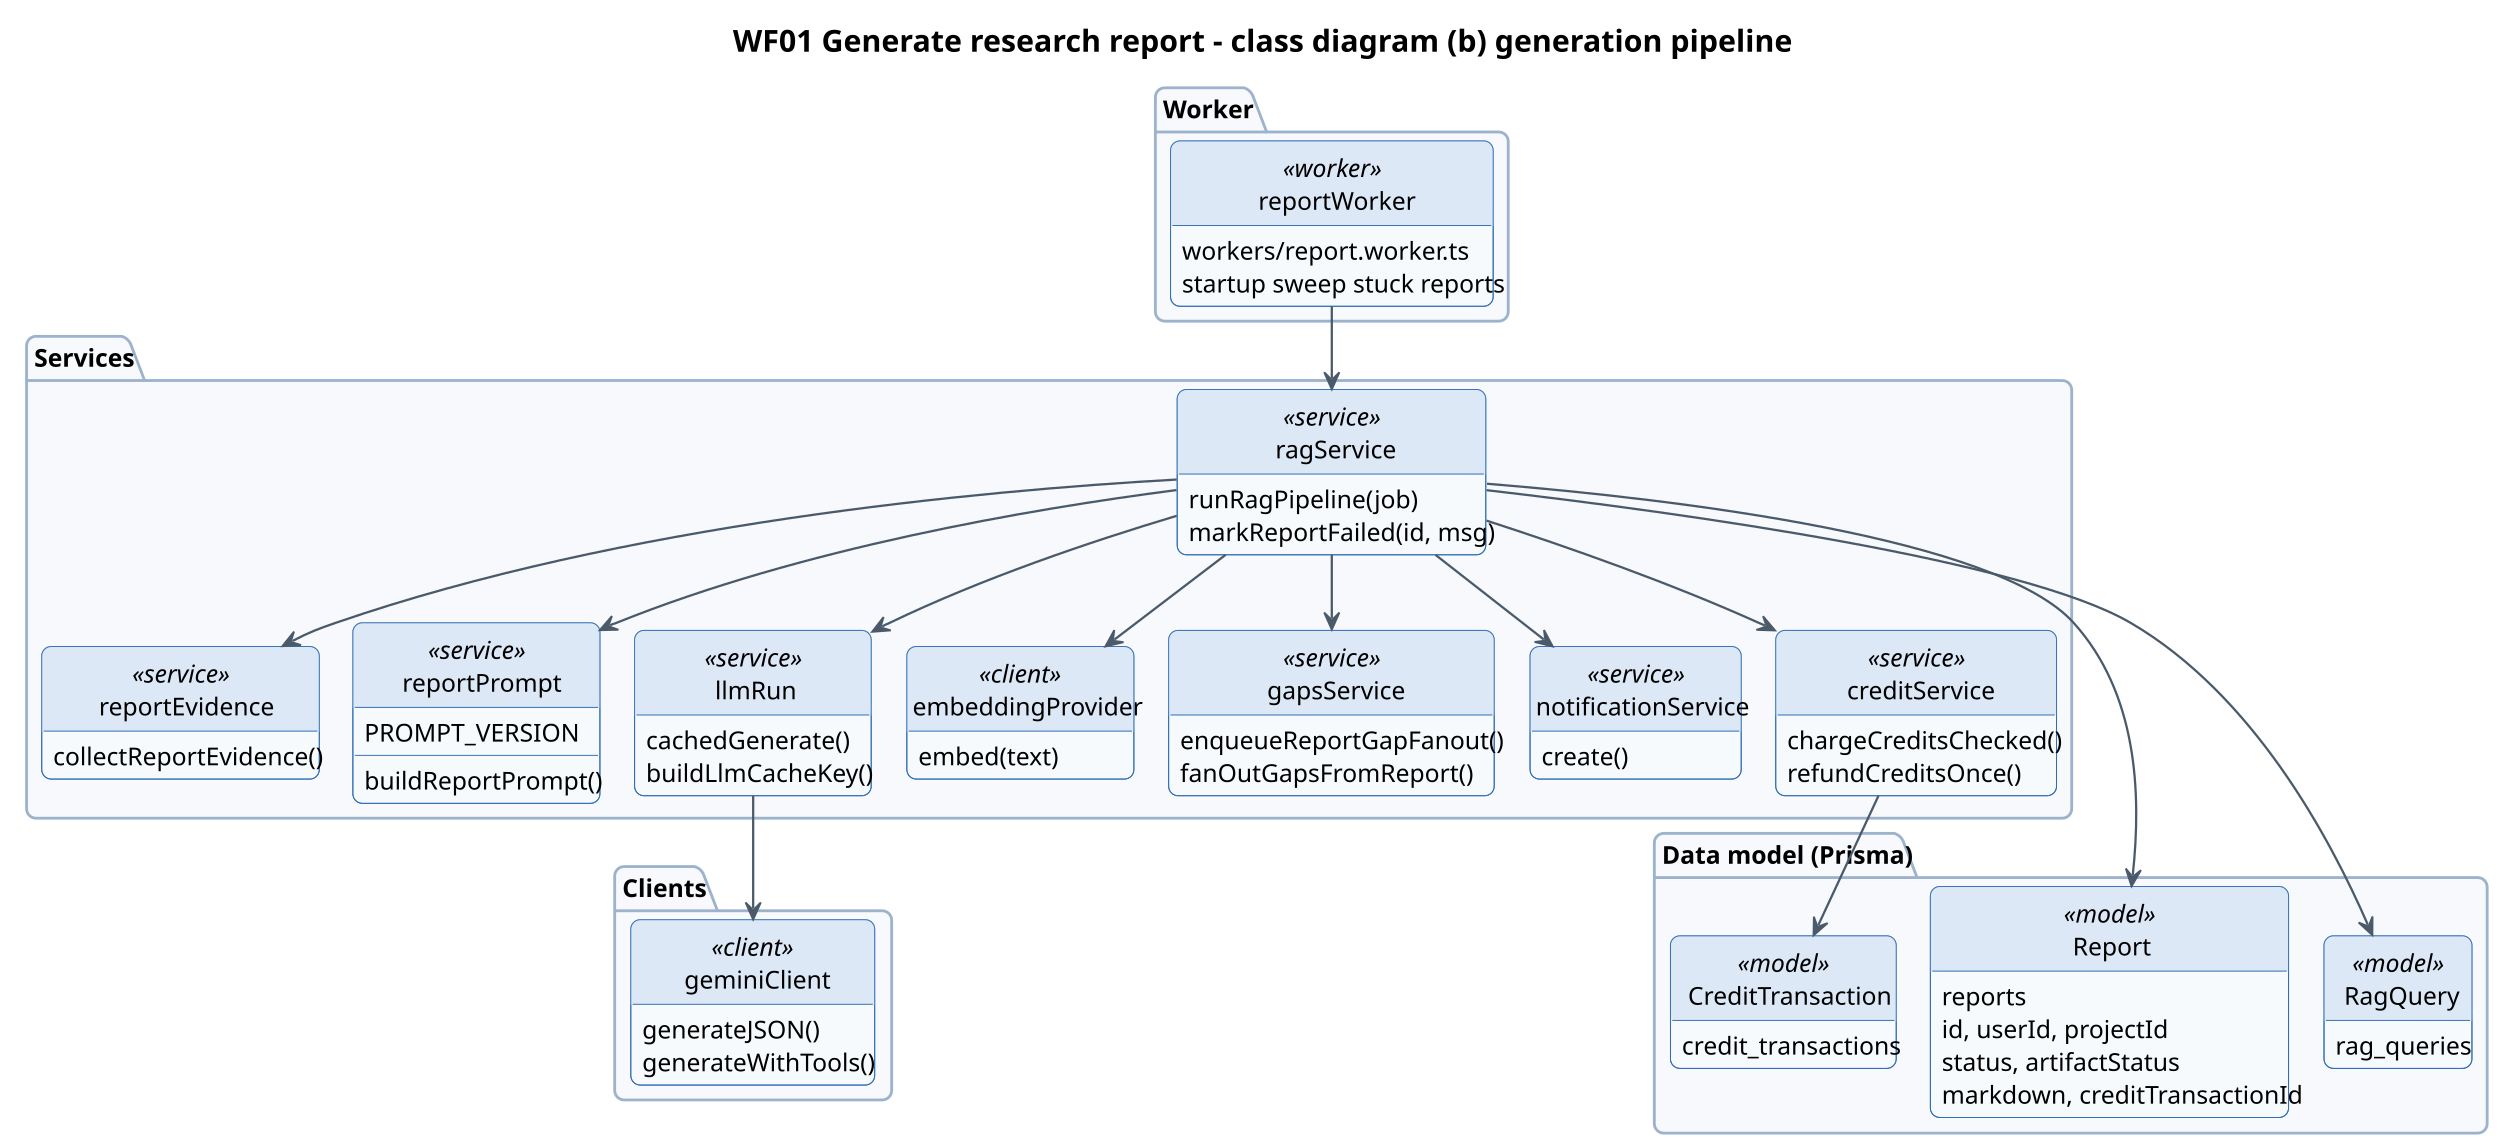
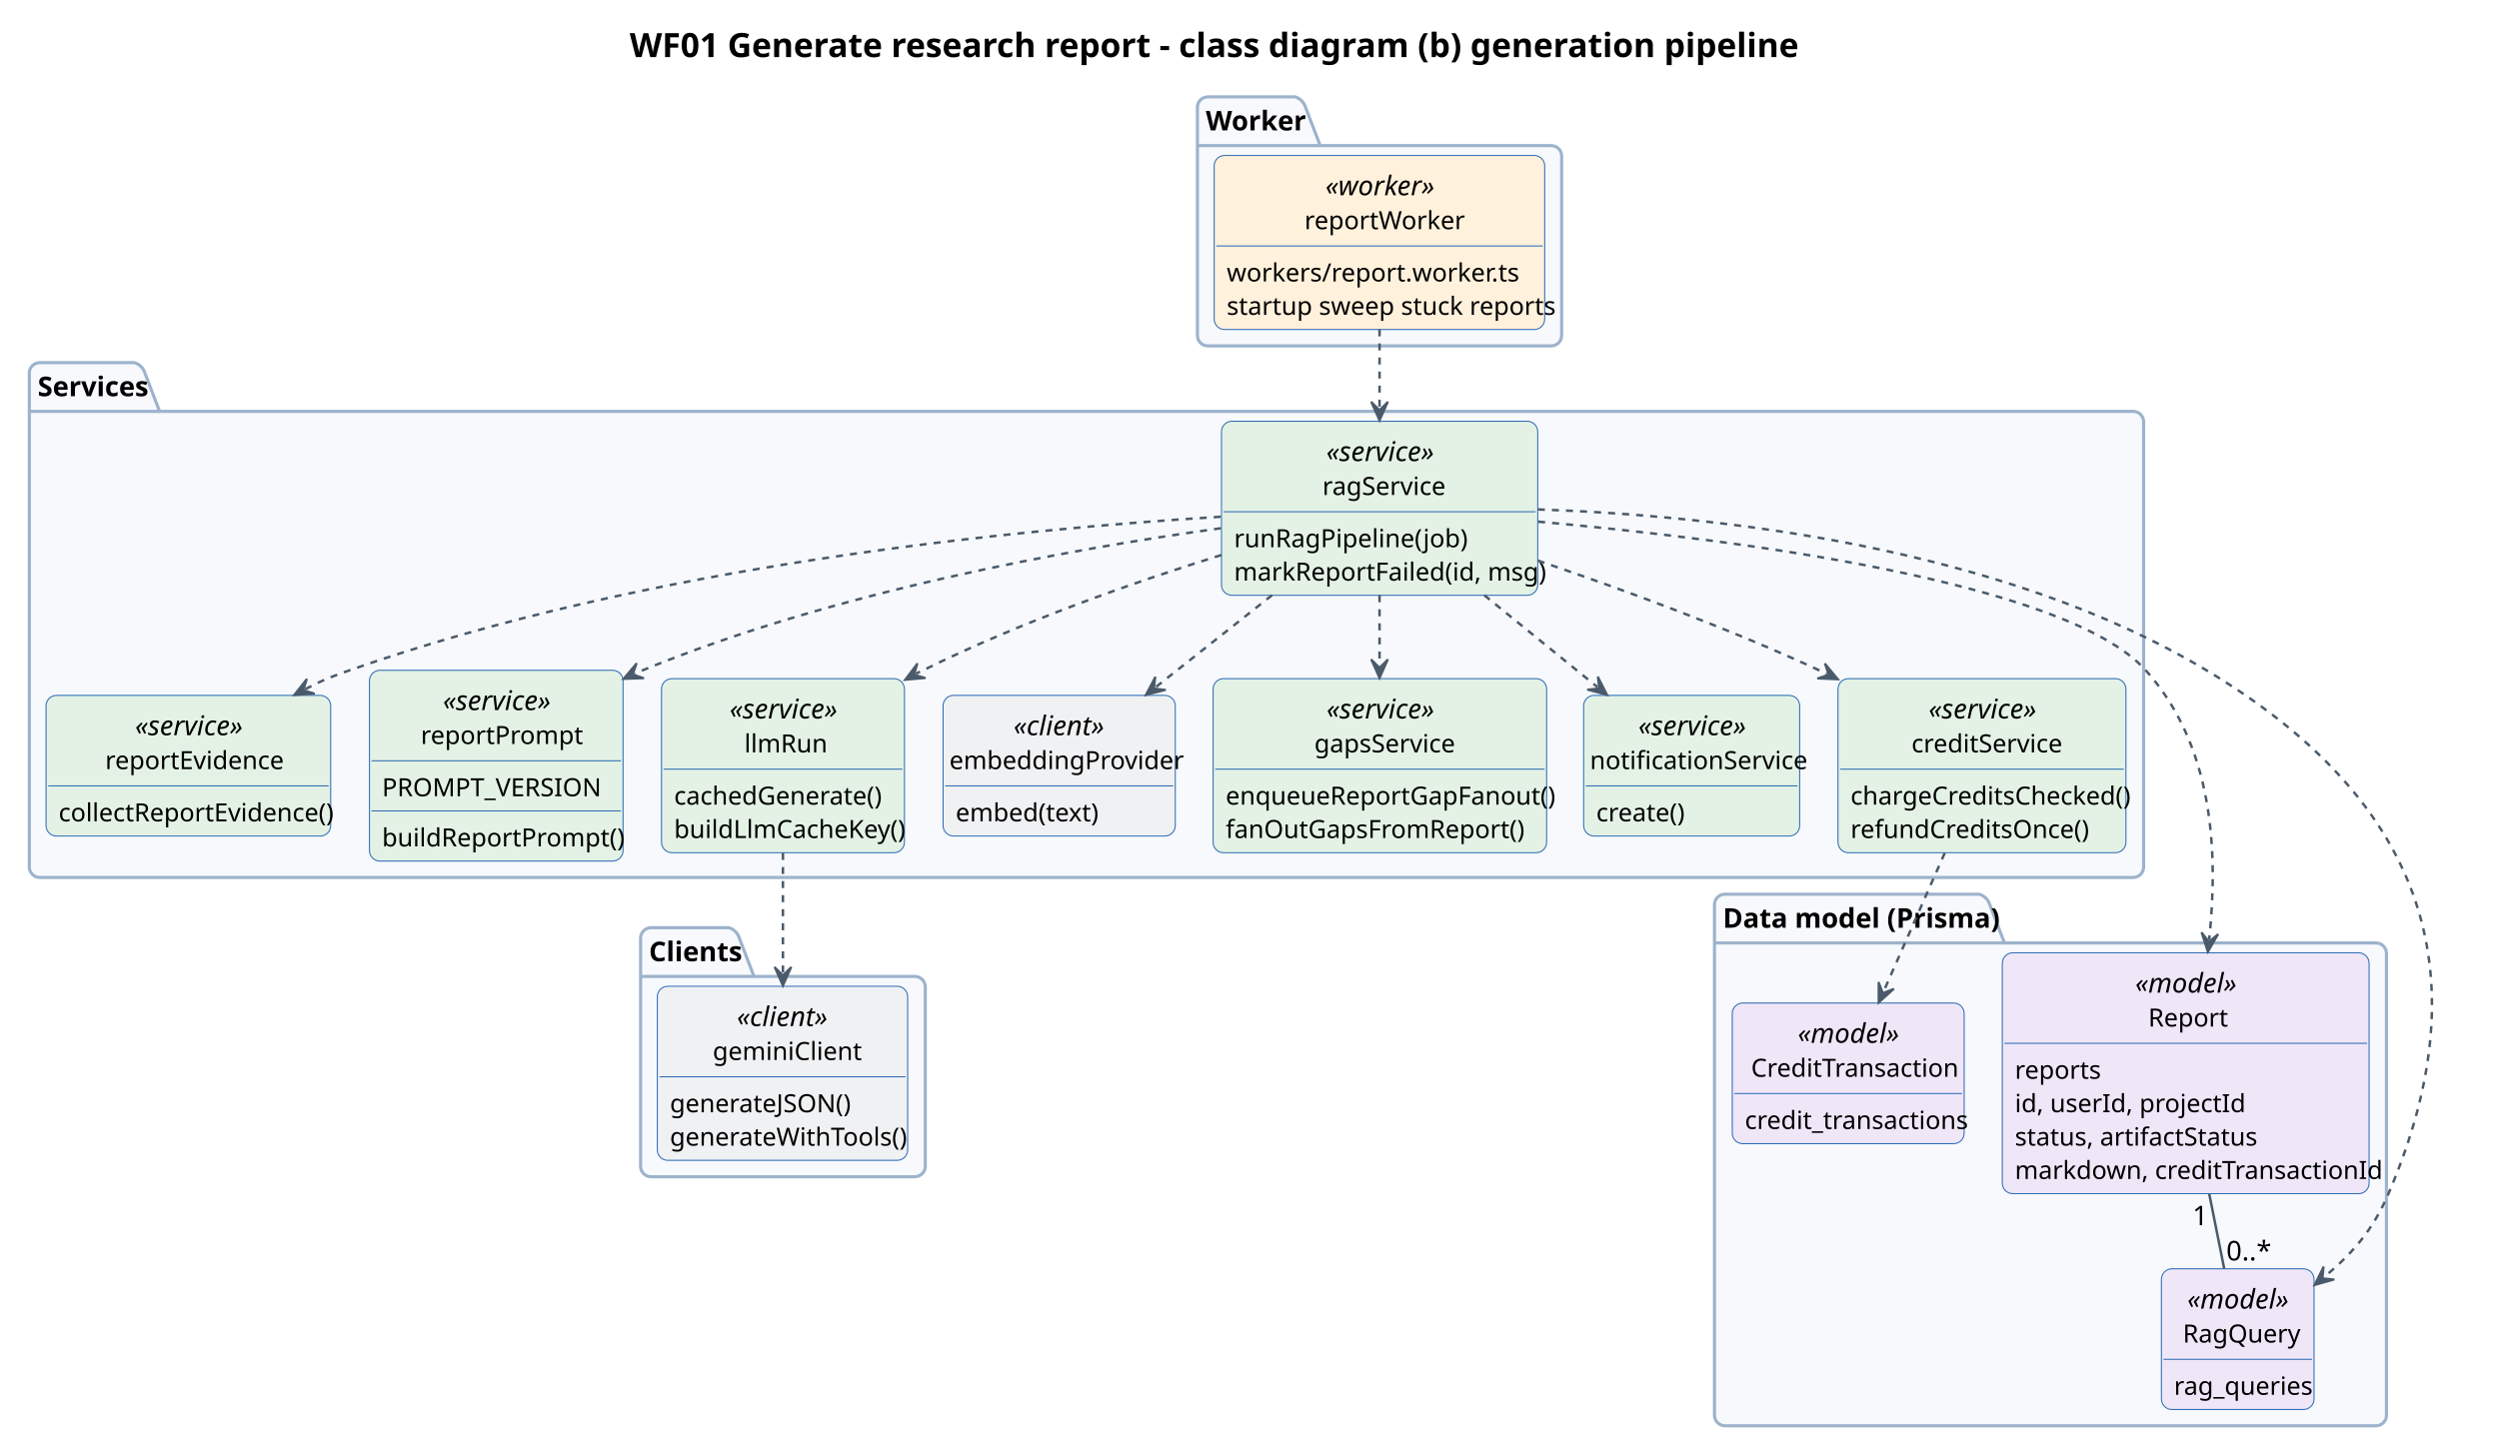
- <svg xmlns="http://www.w3.org/2000/svg" contentStyleType="text/css" height="943.75px" preserveAspectRatio="none" style="width:2059px;height:943px;background:#FFFFFF;" version="1.1" viewBox="0 0 2059 943" width="2059.375px" zoomAndPan="magnify">
+ <svg xmlns="http://www.w3.org/2000/svg" contentStyleType="text/css" height="1433.333px" preserveAspectRatio="none" style="width:2487px;height:1433px;background:#FFFFFF;" version="1.1" viewBox="0 0 2487 1433" width="2487.5px" zoomAndPan="magnify">
  <defs />
  <g>
-     <text fill="#000000" font-family="Segoe UI" font-size="25" font-weight="bold" lengthAdjust="spacing" textLength="827.173" x="603.601" y="42.602">WF01 Generate research report - class diagram (b) generation pipeline</text>
+     <text fill="#000000" font-family="Segoe UI" font-size="33.333" font-weight="bold" lengthAdjust="spacing" textLength="1102.897" x="626.676" y="56.803">WF01 Generate research report - class diagram (b) generation pipeline</text>
    <g id="cluster_Worker">
-       <path d="M959.375,72.314 L1024.467,72.314 A11.719,11.719 0 0 1 1032.279,80.127 L1043.217,108.707 L1234.375,108.707 A7.812,7.812 0 0 1 1242.188,116.519 L1242.188,256.69 A7.812,7.812 0 0 1 1234.375,264.502 L959.375,264.502 A7.812,7.812 0 0 1 951.562,256.69 L951.562,80.127 A7.812,7.812 0 0 1 959.375,72.314 " fill="#F7F9FC" style="stroke:#9DB3CC;stroke-width:2.344;" />
-       <line style="stroke:#9DB3CC;stroke-width:2.344;" x1="951.562" x2="1043.217" y1="108.707" y2="108.707" />
-       <text fill="#000000" font-family="Segoe UI" font-size="20.312" font-weight="bold" lengthAdjust="spacing" textLength="71.342" x="957.812" y="97.359">Worker</text>
+       <path d="M1202.083,96.419 L1288.872,96.419 A15.625,15.625 0 0 1 1299.289,106.836 L1313.872,144.942 L1543.75,144.942 A10.417,10.417 0 0 1 1554.167,155.359 L1554.167,333.919 A10.417,10.417 0 0 1 1543.75,344.336 L1202.083,344.336 A10.417,10.417 0 0 1 1191.667,333.919 L1191.667,106.836 A10.417,10.417 0 0 1 1202.083,96.419 " fill="#F7F9FC" style="stroke:#9DB3CC;stroke-width:3.125;" />
+       <line style="stroke:#9DB3CC;stroke-width:3.125;" x1="1191.667" x2="1313.872" y1="144.942" y2="144.942" />
+       <text fill="#000000" font-family="Segoe UI" font-size="27.083" font-weight="bold" lengthAdjust="spacing" textLength="95.122" x="1200" y="129.812">Worker</text>
    </g>
    <g id="cluster_Services">
-       <path d="M29.688,277.002 L100.353,277.002 A11.719,11.719 0 0 1 108.166,284.815 L119.103,313.394 L1698.438,313.394 A7.812,7.812 0 0 1 1706.25,321.207 L1706.25,666.064 A7.812,7.812 0 0 1 1698.438,673.877 L29.688,673.877 A7.812,7.812 0 0 1 21.875,666.064 L21.875,284.815 A7.812,7.812 0 0 1 29.688,277.002 " fill="#F7F9FC" style="stroke:#9DB3CC;stroke-width:2.344;" />
-       <line style="stroke:#9DB3CC;stroke-width:2.344;" x1="21.875" x2="119.103" y1="313.394" y2="313.394" />
-       <text fill="#000000" font-family="Segoe UI" font-size="20.312" font-weight="bold" lengthAdjust="spacing" textLength="76.916" x="28.125" y="302.046">Services</text>
+       <path d="M39.583,361.003 L133.804,361.003 A15.625,15.625 0 0 1 144.221,371.419 L158.804,409.526 L2122.917,409.526 A10.417,10.417 0 0 1 2133.333,419.942 L2133.333,863.086 A10.417,10.417 0 0 1 2122.917,873.503 L39.583,873.503 A10.417,10.417 0 0 1 29.167,863.086 L29.167,371.419 A10.417,10.417 0 0 1 39.583,361.003 " fill="#F7F9FC" style="stroke:#9DB3CC;stroke-width:3.125;" />
+       <line style="stroke:#9DB3CC;stroke-width:3.125;" x1="29.167" x2="158.804" y1="409.526" y2="409.526" />
+       <text fill="#000000" font-family="Segoe UI" font-size="27.083" font-weight="bold" lengthAdjust="spacing" textLength="102.554" x="37.5" y="394.395">Services</text>
    </g>
    <g id="cluster_Clients">
-       <path d="M514.062,713.721 L572.152,713.721 A11.719,11.719 0 0 1 579.964,721.533 L590.902,750.113 L726.562,750.113 A7.812,7.812 0 0 1 734.375,757.925 L734.375,898.096 A7.812,7.812 0 0 1 726.562,905.908 L514.062,905.908 A7.812,7.812 0 0 1 506.25,898.096 L506.25,721.533 A7.812,7.812 0 0 1 514.062,713.721 " fill="#F7F9FC" style="stroke:#9DB3CC;stroke-width:2.344;" />
-       <line style="stroke:#9DB3CC;stroke-width:2.344;" x1="506.25" x2="590.902" y1="750.113" y2="750.113" />
-       <text fill="#000000" font-family="Segoe UI" font-size="20.312" font-weight="bold" lengthAdjust="spacing" textLength="64.339" x="512.5" y="738.765">Clients</text>
+       <path d="M647.917,923.503 L725.369,923.503 A15.625,15.625 0 0 1 735.786,933.919 L750.369,972.026 L910.417,972.026 A10.417,10.417 0 0 1 920.833,982.442 L920.833,1161.003 A10.417,10.417 0 0 1 910.417,1171.419 L647.917,1171.419 A10.417,10.417 0 0 1 637.5,1161.003 L637.5,933.919 A10.417,10.417 0 0 1 647.917,923.503 " fill="#F7F9FC" style="stroke:#9DB3CC;stroke-width:3.125;" />
+       <line style="stroke:#9DB3CC;stroke-width:3.125;" x1="637.5" x2="750.369" y1="972.026" y2="972.026" />
+       <text fill="#000000" font-family="Segoe UI" font-size="27.083" font-weight="bold" lengthAdjust="spacing" textLength="85.786" x="645.833" y="956.895">Clients</text>
    </g>
    <g id="cluster_Data model (Prisma)">
-       <path d="M1370.312,686.377 L1560.175,686.377 A11.719,11.719 0 0 1 1567.988,694.189 L1578.925,722.769 L2040.625,722.769 A7.812,7.812 0 0 1 2048.438,730.582 L2048.438,925.439 A7.812,7.812 0 0 1 2040.625,933.252 L1370.312,933.252 A7.812,7.812 0 0 1 1362.5,925.439 L1362.5,694.189 A7.812,7.812 0 0 1 1370.312,686.377 " fill="#F7F9FC" style="stroke:#9DB3CC;stroke-width:2.344;" />
-       <line style="stroke:#9DB3CC;stroke-width:2.344;" x1="1362.5" x2="1578.925" y1="722.769" y2="722.769" />
-       <text fill="#000000" font-family="Segoe UI" font-size="20.312" font-weight="bold" lengthAdjust="spacing" textLength="196.113" x="1368.75" y="711.421">Data model (Prisma)</text>
+       <path d="M1716.667,890.169 L1969.817,890.169 A15.625,15.625 0 0 1 1980.234,900.586 L1994.817,938.692 L2364.583,938.692 A10.417,10.417 0 0 1 2375,949.109 L2375,1408.919 A10.417,10.417 0 0 1 2364.583,1419.336 L1716.667,1419.336 A10.417,10.417 0 0 1 1706.25,1408.919 L1706.25,900.586 A10.417,10.417 0 0 1 1716.667,890.169 " fill="#F7F9FC" style="stroke:#9DB3CC;stroke-width:3.125;" />
+       <line style="stroke:#9DB3CC;stroke-width:3.125;" x1="1706.25" x2="1994.817" y1="938.692" y2="938.692" />
+       <text fill="#000000" font-family="Segoe UI" font-size="27.083" font-weight="bold" lengthAdjust="spacing" textLength="261.484" x="1714.583" y="923.562">Data model (Prisma)</text>
    </g>
    <g id="elem_reportWorker">
-       <rect codeLine="65" fill="#F7FAFD" height="136.194" id="reportWorker" rx="7.812" ry="7.812" style="stroke:#2F6DB5;stroke-width:0.781;" width="265.714" x="964.062" y="116.064" />
-       <rect fill="#DCE8F6" height="69.659" rx="7.812" ry="7.812" style="stroke:#DCE8F6;stroke-width:0.781;" width="265.714" x="964.062" y="116.064" />
-       <rect fill="#DCE8F6" height="7.812" style="stroke:#DCE8F6;stroke-width:0.781;" width="265.714" x="964.062" y="177.911" />
-       <rect codeLine="65" fill="none" height="136.194" id="reportWorker" rx="7.812" ry="7.812" style="stroke:#2F6DB5;stroke-width:0.781;" width="265.714" x="964.062" y="116.064" />
-       <text fill="#000000" font-family="Segoe UI" font-size="20.312" font-style="italic" lengthAdjust="spacing" textLength="80.655" x="1056.592" y="145.796">«worker»</text>
-       <text fill="#000000" font-family="Segoe UI" font-size="20.312" lengthAdjust="spacing" textLength="121.191" x="1036.324" y="172.813">reportWorker</text>
-       <line style="stroke:#2F6DB5;stroke-width:0.781;" x1="965.625" x2="1228.214" y1="185.724" y2="185.724" />
-       <text fill="#000000" font-family="Segoe UI" font-size="20.312" lengthAdjust="spacing" textLength="219.163" x="973.438" y="213.893">workers/report.worker.ts</text>
-       <text fill="#000000" font-family="Segoe UI" font-size="20.312" lengthAdjust="spacing" textLength="246.964" x="973.438" y="240.91">startup sweep stuck reports</text>
+       <rect codeLine="106" fill="#FFF1DC" height="173.279" id="reportWorker" rx="10.417" ry="10.417" style="stroke:#2F6DB5;stroke-width:1.042;" width="328.955" x="1208.333" y="154.753" />
+       <text fill="#000000" font-family="Segoe UI" font-size="27.083" font-style="italic" lengthAdjust="spacing" textLength="107.54" x="1319.041" y="194.395">«worker»</text>
+       <text fill="#000000" font-family="Segoe UI" font-size="25" lengthAdjust="spacing" textLength="149.158" x="1298.232" y="228.17">reportWorker</text>
+       <line style="stroke:#2F6DB5;stroke-width:1.042;" x1="1210.417" x2="1535.205" y1="244.861" y2="244.861" />
+       <text fill="#000000" font-family="Segoe UI" font-size="25" lengthAdjust="spacing" textLength="269.739" x="1220.833" y="280.172">workers/report.worker.ts</text>
+       <text fill="#000000" font-family="Segoe UI" font-size="25" lengthAdjust="spacing" textLength="303.955" x="1220.833" y="313.424">startup sweep stuck reports</text>
    </g>
    <g id="elem_ragService">
-       <rect codeLine="71" fill="#F7FAFD" height="136.194" id="ragService" rx="7.812" ry="7.812" style="stroke:#2F6DB5;stroke-width:0.781;" width="254.159" x="969.531" y="320.752" />
-       <rect fill="#DCE8F6" height="69.659" rx="7.812" ry="7.812" style="stroke:#DCE8F6;stroke-width:0.781;" width="254.159" x="969.531" y="320.752" />
-       <rect fill="#DCE8F6" height="7.812" style="stroke:#DCE8F6;stroke-width:0.781;" width="254.159" x="969.531" y="382.599" />
-       <rect codeLine="71" fill="none" height="136.194" id="ragService" rx="7.812" ry="7.812" style="stroke:#2F6DB5;stroke-width:0.781;" width="254.159" x="969.531" y="320.752" />
-       <text fill="#000000" font-family="Segoe UI" font-size="20.312" font-style="italic" lengthAdjust="spacing" textLength="79.623" x="1056.799" y="350.484">«service»</text>
-       <text fill="#000000" font-family="Segoe UI" font-size="20.312" lengthAdjust="spacing" textLength="92.487" x="1050.367" y="377.501">ragService</text>
-       <line style="stroke:#2F6DB5;stroke-width:0.781;" x1="971.094" x2="1222.128" y1="390.411" y2="390.411" />
-       <text fill="#000000" font-family="Segoe UI" font-size="20.312" lengthAdjust="spacing" textLength="176.336" x="978.906" y="418.581">runRagPipeline(job)</text>
-       <text fill="#000000" font-family="Segoe UI" font-size="20.312" lengthAdjust="spacing" textLength="235.409" x="978.906" y="445.598">markReportFailed(id, msg)</text>
+       <rect codeLine="112" fill="#E3F2E5" height="173.279" id="ragService" rx="10.417" ry="10.417" style="stroke:#2F6DB5;stroke-width:1.042;" width="314.734" x="1215.625" y="419.336" />
+       <text fill="#000000" font-family="Segoe UI" font-size="27.083" font-style="italic" lengthAdjust="spacing" textLength="106.165" x="1319.91" y="458.978">«service»</text>
+       <text fill="#000000" font-family="Segoe UI" font-size="25" lengthAdjust="spacing" textLength="113.831" x="1316.077" y="492.753">ragService</text>
+       <line style="stroke:#2F6DB5;stroke-width:1.042;" x1="1217.708" x2="1528.276" y1="509.444" y2="509.444" />
+       <text fill="#000000" font-family="Segoe UI" font-size="25" lengthAdjust="spacing" textLength="217.029" x="1228.125" y="544.755">runRagPipeline(job)</text>
+       <text fill="#000000" font-family="Segoe UI" font-size="25" lengthAdjust="spacing" textLength="289.734" x="1228.125" y="578.007">markReportFailed(id, msg)</text>
    </g>
    <g id="elem_reportEvidence">
-       <rect codeLine="75" fill="#F7FAFD" height="109.177" id="reportEvidence" rx="7.812" ry="7.812" style="stroke:#2F6DB5;stroke-width:0.781;" width="228.59" x="34.375" y="532.471" />
-       <rect fill="#DCE8F6" height="69.659" rx="7.812" ry="7.812" style="stroke:#DCE8F6;stroke-width:0.781;" width="228.59" x="34.375" y="532.471" />
-       <rect fill="#DCE8F6" height="7.812" style="stroke:#DCE8F6;stroke-width:0.781;" width="228.59" x="34.375" y="594.318" />
-       <rect codeLine="75" fill="none" height="109.177" id="reportEvidence" rx="7.812" ry="7.812" style="stroke:#2F6DB5;stroke-width:0.781;" width="228.59" x="34.375" y="532.471" />
-       <text fill="#000000" font-family="Segoe UI" font-size="20.312" font-style="italic" lengthAdjust="spacing" textLength="79.623" x="108.858" y="562.202">«service»</text>
-       <text fill="#000000" font-family="Segoe UI" font-size="20.312" lengthAdjust="spacing" textLength="134.481" x="81.429" y="589.22">reportEvidence</text>
-       <line style="stroke:#2F6DB5;stroke-width:0.781;" x1="35.938" x2="261.402" y1="602.13" y2="602.13" />
-       <text fill="#000000" font-family="Segoe UI" font-size="20.312" lengthAdjust="spacing" textLength="209.84" x="43.75" y="630.299">collectReportEvidence()</text>
+       <rect codeLine="116" fill="#E3F2E5" height="140.027" id="reportEvidence" rx="10.417" ry="10.417" style="stroke:#2F6DB5;stroke-width:1.042;" width="283.264" x="45.833" y="692.253" />
+       <text fill="#000000" font-family="Segoe UI" font-size="27.083" font-style="italic" lengthAdjust="spacing" textLength="106.165" x="134.383" y="731.895">«service»</text>
+       <text fill="#000000" font-family="Segoe UI" font-size="25" lengthAdjust="spacing" textLength="165.515" x="104.708" y="765.67">reportEvidence</text>
+       <line style="stroke:#2F6DB5;stroke-width:1.042;" x1="47.917" x2="327.014" y1="782.361" y2="782.361" />
+       <text fill="#000000" font-family="Segoe UI" font-size="25" lengthAdjust="spacing" textLength="258.264" x="58.333" y="817.672">collectReportEvidence()</text>
    </g>
    <g id="elem_reportPrompt">
-       <rect codeLine="78" fill="#F7FAFD" height="148.694" id="reportPrompt" rx="7.812" ry="7.812" style="stroke:#2F6DB5;stroke-width:0.781;" width="203.467" x="290.625" y="512.939" />
-       <rect fill="#DCE8F6" height="69.659" rx="7.812" ry="7.812" style="stroke:#DCE8F6;stroke-width:0.781;" width="203.467" x="290.625" y="512.939" />
-       <rect fill="#DCE8F6" height="7.812" style="stroke:#DCE8F6;stroke-width:0.781;" width="203.467" x="290.625" y="574.786" />
-       <rect codeLine="78" fill="none" height="148.694" id="reportPrompt" rx="7.812" ry="7.812" style="stroke:#2F6DB5;stroke-width:0.781;" width="203.467" x="290.625" y="512.939" />
-       <text fill="#000000" font-family="Segoe UI" font-size="20.312" font-style="italic" lengthAdjust="spacing" textLength="79.623" x="352.547" y="542.671">«service»</text>
-       <text fill="#000000" font-family="Segoe UI" font-size="20.312" lengthAdjust="spacing" textLength="122.133" x="331.292" y="569.688">reportPrompt</text>
-       <line style="stroke:#2F6DB5;stroke-width:0.781;" x1="292.188" x2="492.529" y1="582.599" y2="582.599" />
-       <text fill="#000000" font-family="Segoe UI" font-size="20.312" lengthAdjust="spacing" textLength="169.274" x="300" y="610.768">PROMPT_VERSION</text>
-       <line style="stroke:#2F6DB5;stroke-width:0.781;" x1="292.188" x2="492.529" y1="622.116" y2="622.116" />
-       <text fill="#000000" font-family="Segoe UI" font-size="20.312" lengthAdjust="spacing" textLength="184.717" x="300" y="650.285">buildReportPrompt()</text>
+       <rect codeLine="119" fill="#E3F2E5" height="189.946" id="reportPrompt" rx="10.417" ry="10.417" style="stroke:#2F6DB5;stroke-width:1.042;" width="252.344" x="367.708" y="667.253" />
+       <text fill="#000000" font-family="Segoe UI" font-size="27.083" font-style="italic" lengthAdjust="spacing" textLength="106.165" x="440.798" y="706.895">«service»</text>
+       <text fill="#000000" font-family="Segoe UI" font-size="25" lengthAdjust="spacing" textLength="150.317" x="418.721" y="740.67">reportPrompt</text>
+       <line style="stroke:#2F6DB5;stroke-width:1.042;" x1="369.792" x2="617.969" y1="757.361" y2="757.361" />
+       <text fill="#000000" font-family="Segoe UI" font-size="25" lengthAdjust="spacing" textLength="208.337" x="380.208" y="792.672">PROMPT_VERSION</text>
+       <line style="stroke:#2F6DB5;stroke-width:1.042;" x1="369.792" x2="617.969" y1="807.279" y2="807.279" />
+       <text fill="#000000" font-family="Segoe UI" font-size="25" lengthAdjust="spacing" textLength="227.344" x="380.208" y="842.59">buildReportPrompt()</text>
    </g>
    <g id="elem_llmRun">
-       <rect codeLine="82" fill="#F7FAFD" height="136.194" id="llmRun" rx="7.812" ry="7.812" style="stroke:#2F6DB5;stroke-width:0.781;" width="194.868" x="522.656" y="519.189" />
-       <rect fill="#DCE8F6" height="69.659" rx="7.812" ry="7.812" style="stroke:#DCE8F6;stroke-width:0.781;" width="194.868" x="522.656" y="519.189" />
-       <rect fill="#DCE8F6" height="7.812" style="stroke:#DCE8F6;stroke-width:0.781;" width="194.868" x="522.656" y="581.036" />
-       <rect codeLine="82" fill="none" height="136.194" id="llmRun" rx="7.812" ry="7.812" style="stroke:#2F6DB5;stroke-width:0.781;" width="194.868" x="522.656" y="519.189" />
-       <text fill="#000000" font-family="Segoe UI" font-size="20.312" font-style="italic" lengthAdjust="spacing" textLength="79.623" x="580.278" y="548.921">«service»</text>
-       <text fill="#000000" font-family="Segoe UI" font-size="20.312" lengthAdjust="spacing" textLength="62.475" x="588.853" y="575.938">llmRun</text>
-       <line style="stroke:#2F6DB5;stroke-width:0.781;" x1="524.219" x2="715.962" y1="588.849" y2="588.849" />
-       <text fill="#000000" font-family="Segoe UI" font-size="20.312" lengthAdjust="spacing" textLength="157.015" x="532.031" y="617.018">cachedGenerate()</text>
-       <text fill="#000000" font-family="Segoe UI" font-size="20.312" lengthAdjust="spacing" textLength="176.118" x="532.031" y="644.035">buildLlmCacheKey()</text>
+       <rect codeLine="123" fill="#E3F2E5" height="173.279" id="llmRun" rx="10.417" ry="10.417" style="stroke:#2F6DB5;stroke-width:1.042;" width="241.76" x="658.333" y="675.586" />
+       <text fill="#000000" font-family="Segoe UI" font-size="27.083" font-style="italic" lengthAdjust="spacing" textLength="106.165" x="726.131" y="715.228">«service»</text>
+       <text fill="#000000" font-family="Segoe UI" font-size="25" lengthAdjust="spacing" textLength="76.892" x="740.767" y="749.003">llmRun</text>
+       <line style="stroke:#2F6DB5;stroke-width:1.042;" x1="660.417" x2="898.01" y1="765.694" y2="765.694" />
+       <text fill="#000000" font-family="Segoe UI" font-size="25" lengthAdjust="spacing" textLength="193.25" x="670.833" y="801.005">cachedGenerate()</text>
+       <text fill="#000000" font-family="Segoe UI" font-size="25" lengthAdjust="spacing" textLength="216.76" x="670.833" y="834.257">buildLlmCacheKey()</text>
    </g>
    <g id="elem_embeddingProvider">
-       <rect codeLine="86" fill="#F7FAFD" height="109.177" id="embeddingProvider" rx="7.812" ry="7.812" style="stroke:#2F6DB5;stroke-width:0.781;" width="186.99" x="746.875" y="532.471" />
-       <rect fill="#DCE8F6" height="69.659" rx="7.812" ry="7.812" style="stroke:#DCE8F6;stroke-width:0.781;" width="186.99" x="746.875" y="532.471" />
-       <rect fill="#DCE8F6" height="7.812" style="stroke:#DCE8F6;stroke-width:0.781;" width="186.99" x="746.875" y="594.318" />
-       <rect codeLine="86" fill="none" height="109.177" id="embeddingProvider" rx="7.812" ry="7.812" style="stroke:#2F6DB5;stroke-width:0.781;" width="186.99" x="746.875" y="532.471" />
-       <text fill="#000000" font-family="Segoe UI" font-size="20.312" font-style="italic" lengthAdjust="spacing" textLength="68.128" x="806.306" y="562.202">«client»</text>
-       <text fill="#000000" font-family="Segoe UI" font-size="20.312" lengthAdjust="spacing" textLength="177.615" x="751.562" y="589.22">embeddingProvider</text>
-       <line style="stroke:#2F6DB5;stroke-width:0.781;" x1="748.438" x2="932.303" y1="602.13" y2="602.13" />
-       <text fill="#000000" font-family="Segoe UI" font-size="20.312" lengthAdjust="spacing" textLength="108.614" x="756.25" y="630.299">embed(text)</text>
+       <rect codeLine="127" fill="#F0F1F3" height="140.027" id="embeddingProvider" rx="10.417" ry="10.417" style="stroke:#2F6DB5;stroke-width:1.042;" width="231.103" x="938.542" y="692.253" />
+       <text fill="#000000" font-family="Segoe UI" font-size="27.083" font-style="italic" lengthAdjust="spacing" textLength="90.838" x="1008.675" y="731.895">«client»</text>
+       <text fill="#000000" font-family="Segoe UI" font-size="25" lengthAdjust="spacing" textLength="218.603" x="944.792" y="765.67">embeddingProvider</text>
+       <line style="stroke:#2F6DB5;stroke-width:1.042;" x1="940.625" x2="1167.562" y1="782.361" y2="782.361" />
+       <text fill="#000000" font-family="Segoe UI" font-size="25" lengthAdjust="spacing" textLength="133.679" x="951.042" y="817.672">embed(text)</text>
    </g>
    <g id="elem_gapsService">
-       <rect codeLine="89" fill="#F7FAFD" height="136.194" id="gapsService" rx="7.812" ry="7.812" style="stroke:#2F6DB5;stroke-width:0.781;" width="268.124" x="962.5" y="519.189" />
-       <rect fill="#DCE8F6" height="69.659" rx="7.812" ry="7.812" style="stroke:#DCE8F6;stroke-width:0.781;" width="268.124" x="962.5" y="519.189" />
-       <rect fill="#DCE8F6" height="7.812" style="stroke:#DCE8F6;stroke-width:0.781;" width="268.124" x="962.5" y="581.036" />
-       <rect codeLine="89" fill="none" height="136.194" id="gapsService" rx="7.812" ry="7.812" style="stroke:#2F6DB5;stroke-width:0.781;" width="268.124" x="962.5" y="519.189" />
-       <text fill="#000000" font-family="Segoe UI" font-size="20.312" font-style="italic" lengthAdjust="spacing" textLength="79.623" x="1056.75" y="548.921">«service»</text>
-       <text fill="#000000" font-family="Segoe UI" font-size="20.312" lengthAdjust="spacing" textLength="105.986" x="1043.569" y="575.938">gapsService</text>
-       <line style="stroke:#2F6DB5;stroke-width:0.781;" x1="964.062" x2="1229.061" y1="588.849" y2="588.849" />
-       <text fill="#000000" font-family="Segoe UI" font-size="20.312" lengthAdjust="spacing" textLength="249.374" x="971.875" y="617.018">enqueueReportGapFanout()</text>
-       <text fill="#000000" font-family="Segoe UI" font-size="20.312" lengthAdjust="spacing" textLength="225.907" x="971.875" y="644.035">fanOutGapsFromReport()</text>
+       <rect codeLine="130" fill="#E3F2E5" height="173.279" id="gapsService" rx="10.417" ry="10.417" style="stroke:#2F6DB5;stroke-width:1.042;" width="331.921" x="1207.292" y="675.586" />
+       <text fill="#000000" font-family="Segoe UI" font-size="27.083" font-style="italic" lengthAdjust="spacing" textLength="106.165" x="1320.17" y="715.228">«service»</text>
+       <text fill="#000000" font-family="Segoe UI" font-size="25" lengthAdjust="spacing" textLength="130.444" x="1308.03" y="749.003">gapsService</text>
+       <line style="stroke:#2F6DB5;stroke-width:1.042;" x1="1209.375" x2="1537.13" y1="765.694" y2="765.694" />
+       <text fill="#000000" font-family="Segoe UI" font-size="25" lengthAdjust="spacing" textLength="306.921" x="1219.792" y="801.005">enqueueReportGapFanout()</text>
+       <text fill="#000000" font-family="Segoe UI" font-size="25" lengthAdjust="spacing" textLength="278.04" x="1219.792" y="834.257">fanOutGapsFromReport()</text>
    </g>
    <g id="elem_notificationService">
-       <rect codeLine="93" fill="#F7FAFD" height="109.177" id="notificationService" rx="7.812" ry="7.812" style="stroke:#2F6DB5;stroke-width:0.781;" width="173.898" x="1260.156" y="532.471" />
-       <rect fill="#DCE8F6" height="69.659" rx="7.812" ry="7.812" style="stroke:#DCE8F6;stroke-width:0.781;" width="173.898" x="1260.156" y="532.471" />
-       <rect fill="#DCE8F6" height="7.812" style="stroke:#DCE8F6;stroke-width:0.781;" width="173.898" x="1260.156" y="594.318" />
-       <rect codeLine="93" fill="none" height="109.177" id="notificationService" rx="7.812" ry="7.812" style="stroke:#2F6DB5;stroke-width:0.781;" width="173.898" x="1260.156" y="532.471" />
-       <text fill="#000000" font-family="Segoe UI" font-size="20.312" font-style="italic" lengthAdjust="spacing" textLength="79.623" x="1307.294" y="562.202">«service»</text>
-       <text fill="#000000" font-family="Segoe UI" font-size="20.312" lengthAdjust="spacing" textLength="164.523" x="1264.844" y="589.22">notificationService</text>
-       <line style="stroke:#2F6DB5;stroke-width:0.781;" x1="1261.719" x2="1432.492" y1="602.13" y2="602.13" />
-       <text fill="#000000" font-family="Segoe UI" font-size="20.312" lengthAdjust="spacing" textLength="67.166" x="1269.531" y="630.299">create()</text>
+       <rect codeLine="134" fill="#E3F2E5" height="140.027" id="notificationService" rx="10.417" ry="10.417" style="stroke:#2F6DB5;stroke-width:1.042;" width="214.99" x="1576.042" y="692.253" />
+       <text fill="#000000" font-family="Segoe UI" font-size="27.083" font-style="italic" lengthAdjust="spacing" textLength="106.165" x="1630.455" y="731.895">«service»</text>
+       <text fill="#000000" font-family="Segoe UI" font-size="25" lengthAdjust="spacing" textLength="202.49" x="1582.292" y="765.67">notificationService</text>
+       <line style="stroke:#2F6DB5;stroke-width:1.042;" x1="1578.125" x2="1788.949" y1="782.361" y2="782.361" />
+       <text fill="#000000" font-family="Segoe UI" font-size="25" lengthAdjust="spacing" textLength="82.666" x="1588.542" y="817.672">create()</text>
    </g>
    <g id="elem_creditService">
-       <rect codeLine="96" fill="#F7FAFD" height="136.194" id="creditService" rx="7.812" ry="7.812" style="stroke:#2F6DB5;stroke-width:0.781;" width="231.268" x="1462.5" y="519.189" />
-       <rect fill="#DCE8F6" height="69.659" rx="7.812" ry="7.812" style="stroke:#DCE8F6;stroke-width:0.781;" width="231.268" x="1462.5" y="519.189" />
-       <rect fill="#DCE8F6" height="7.812" style="stroke:#DCE8F6;stroke-width:0.781;" width="231.268" x="1462.5" y="581.036" />
-       <rect codeLine="96" fill="none" height="136.194" id="creditService" rx="7.812" ry="7.812" style="stroke:#2F6DB5;stroke-width:0.781;" width="231.268" x="1462.5" y="519.189" />
-       <text fill="#000000" font-family="Segoe UI" font-size="20.312" font-style="italic" lengthAdjust="spacing" textLength="79.623" x="1538.322" y="548.921">«service»</text>
-       <text fill="#000000" font-family="Segoe UI" font-size="20.312" lengthAdjust="spacing" textLength="113.96" x="1521.154" y="575.938">creditService</text>
-       <line style="stroke:#2F6DB5;stroke-width:0.781;" x1="1464.062" x2="1692.205" y1="588.849" y2="588.849" />
-       <text fill="#000000" font-family="Segoe UI" font-size="20.312" lengthAdjust="spacing" textLength="212.518" x="1471.875" y="617.018">chargeCreditsChecked()</text>
-       <text fill="#000000" font-family="Segoe UI" font-size="20.312" lengthAdjust="spacing" textLength="180.71" x="1471.875" y="644.035">refundCreditsOnce()</text>
+       <rect codeLine="137" fill="#E3F2E5" height="173.279" id="creditService" rx="10.417" ry="10.417" style="stroke:#2F6DB5;stroke-width:1.042;" width="286.56" x="1829.167" y="675.586" />
+       <text fill="#000000" font-family="Segoe UI" font-size="27.083" font-style="italic" lengthAdjust="spacing" textLength="106.165" x="1919.364" y="715.228">«service»</text>
+       <text fill="#000000" font-family="Segoe UI" font-size="25" lengthAdjust="spacing" textLength="140.259" x="1902.317" y="749.003">creditService</text>
+       <line style="stroke:#2F6DB5;stroke-width:1.042;" x1="1831.25" x2="2113.643" y1="765.694" y2="765.694" />
+       <text fill="#000000" font-family="Segoe UI" font-size="25" lengthAdjust="spacing" textLength="261.56" x="1841.667" y="801.005">chargeCreditsChecked()</text>
+       <text fill="#000000" font-family="Segoe UI" font-size="25" lengthAdjust="spacing" textLength="222.412" x="1841.667" y="834.257">refundCreditsOnce()</text>
    </g>
    <g id="elem_geminiClient">
-       <rect codeLine="102" fill="#F7FAFD" height="136.194" id="geminiClient" rx="7.812" ry="7.812" style="stroke:#2F6DB5;stroke-width:0.781;" width="200.868" x="519.531" y="757.471" />
-       <rect fill="#DCE8F6" height="69.659" rx="7.812" ry="7.812" style="stroke:#DCE8F6;stroke-width:0.781;" width="200.868" x="519.531" y="757.471" />
-       <rect fill="#DCE8F6" height="7.812" style="stroke:#DCE8F6;stroke-width:0.781;" width="200.868" x="519.531" y="819.318" />
-       <rect codeLine="102" fill="none" height="136.194" id="geminiClient" rx="7.812" ry="7.812" style="stroke:#2F6DB5;stroke-width:0.781;" width="200.868" x="519.531" y="757.471" />
-       <text fill="#000000" font-family="Segoe UI" font-size="20.312" font-style="italic" lengthAdjust="spacing" textLength="68.128" x="585.901" y="787.202">«client»</text>
-       <text fill="#000000" font-family="Segoe UI" font-size="20.312" lengthAdjust="spacing" textLength="112.83" x="563.551" y="814.22">geminiClient</text>
-       <line style="stroke:#2F6DB5;stroke-width:0.781;" x1="521.094" x2="718.837" y1="827.13" y2="827.13" />
-       <text fill="#000000" font-family="Segoe UI" font-size="20.312" lengthAdjust="spacing" textLength="140.412" x="528.906" y="855.299">generateJSON()</text>
-       <text fill="#000000" font-family="Segoe UI" font-size="20.312" lengthAdjust="spacing" textLength="182.118" x="528.906" y="882.317">generateWithTools()</text>
+       <rect codeLine="143" fill="#F0F1F3" height="173.279" id="geminiClient" rx="10.417" ry="10.417" style="stroke:#2F6DB5;stroke-width:1.042;" width="249.145" x="654.167" y="981.836" />
+       <text fill="#000000" font-family="Segoe UI" font-size="27.083" font-style="italic" lengthAdjust="spacing" textLength="90.838" x="733.321" y="1021.478">«client»</text>
+       <text fill="#000000" font-family="Segoe UI" font-size="25" lengthAdjust="spacing" textLength="138.867" x="709.306" y="1055.253">geminiClient</text>
+       <line style="stroke:#2F6DB5;stroke-width:1.042;" x1="656.25" x2="901.229" y1="1071.944" y2="1071.944" />
+       <text fill="#000000" font-family="Segoe UI" font-size="25" lengthAdjust="spacing" textLength="172.815" x="666.667" y="1107.255">generateJSON()</text>
+       <text fill="#000000" font-family="Segoe UI" font-size="25" lengthAdjust="spacing" textLength="224.145" x="666.667" y="1140.507">generateWithTools()</text>
    </g>
    <g id="elem_Report">
-       <rect codeLine="108" fill="#F7FAFD" height="190.228" id="Report" rx="7.812" ry="7.812" style="stroke:#2F6DB5;stroke-width:0.781;" width="295.012" x="1589.844" y="730.127" />
-       <rect fill="#DCE8F6" height="69.659" rx="7.812" ry="7.812" style="stroke:#DCE8F6;stroke-width:0.781;" width="295.012" x="1589.844" y="730.127" />
-       <rect fill="#DCE8F6" height="7.812" style="stroke:#DCE8F6;stroke-width:0.781;" width="295.012" x="1589.844" y="791.974" />
-       <rect codeLine="108" fill="none" height="190.228" id="Report" rx="7.812" ry="7.812" style="stroke:#2F6DB5;stroke-width:0.781;" width="295.012" x="1589.844" y="730.127" />
-       <text fill="#000000" font-family="Segoe UI" font-size="20.312" font-style="italic" lengthAdjust="spacing" textLength="75.339" x="1699.68" y="759.859">«model»</text>
-       <text fill="#000000" font-family="Segoe UI" font-size="20.312" lengthAdjust="spacing" textLength="60.561" x="1707.069" y="786.876">Report</text>
-       <line style="stroke:#2F6DB5;stroke-width:0.781;" x1="1591.406" x2="1883.293" y1="799.786" y2="799.786" />
-       <text fill="#000000" font-family="Segoe UI" font-size="20.312" lengthAdjust="spacing" textLength="64.091" x="1599.219" y="827.956">reports</text>
-       <text fill="#000000" font-family="Segoe UI" font-size="20.312" lengthAdjust="spacing" textLength="172.061" x="1599.219" y="854.973">id, userId, projectId</text>
-       <text fill="#000000" font-family="Segoe UI" font-size="20.312" lengthAdjust="spacing" textLength="179.966" x="1599.219" y="881.99">status, artifactStatus</text>
-       <text fill="#000000" font-family="Segoe UI" font-size="20.312" lengthAdjust="spacing" textLength="276.262" x="1599.219" y="909.007">markdown, creditTransactionId</text>
+       <rect codeLine="149" fill="#EFE6F8" height="239.783" id="Report" rx="10.417" ry="10.417" style="stroke:#2F6DB5;stroke-width:1.042;" width="365.015" x="1992.708" y="948.503" />
+       <text fill="#000000" font-family="Segoe UI" font-size="27.083" font-style="italic" lengthAdjust="spacing" textLength="100.452" x="2124.99" y="988.145">«model»</text>
+       <text fill="#000000" font-family="Segoe UI" font-size="25" lengthAdjust="spacing" textLength="74.536" x="2137.948" y="1021.92">Report</text>
+       <line style="stroke:#2F6DB5;stroke-width:1.042;" x1="1994.792" x2="2355.64" y1="1038.611" y2="1038.611" />
+       <text fill="#000000" font-family="Segoe UI" font-size="25" lengthAdjust="spacing" textLength="78.882" x="2005.208" y="1073.922">reports</text>
+       <text fill="#000000" font-family="Segoe UI" font-size="25" lengthAdjust="spacing" textLength="211.768" x="2005.208" y="1107.174">id, userId, projectId</text>
+       <text fill="#000000" font-family="Segoe UI" font-size="25" lengthAdjust="spacing" textLength="221.497" x="2005.208" y="1140.426">status, artifactStatus</text>
+       <text fill="#000000" font-family="Segoe UI" font-size="25" lengthAdjust="spacing" textLength="340.015" x="2005.208" y="1173.678">markdown, creditTransactionId</text>
    </g>
    <g id="elem_RagQuery">
-       <rect codeLine="114" fill="#F7FAFD" height="109.177" id="RagQuery" rx="7.812" ry="7.812" style="stroke:#2F6DB5;stroke-width:0.781;" width="121.84" x="1914.062" y="770.752" />
-       <rect fill="#DCE8F6" height="69.659" rx="7.812" ry="7.812" style="stroke:#DCE8F6;stroke-width:0.781;" width="121.84" x="1914.062" y="770.752" />
-       <rect fill="#DCE8F6" height="7.812" style="stroke:#DCE8F6;stroke-width:0.781;" width="121.84" x="1914.062" y="832.599" />
-       <rect codeLine="114" fill="none" height="109.177" id="RagQuery" rx="7.812" ry="7.812" style="stroke:#2F6DB5;stroke-width:0.781;" width="121.84" x="1914.062" y="770.752" />
-       <text fill="#000000" font-family="Segoe UI" font-size="20.312" font-style="italic" lengthAdjust="spacing" textLength="75.339" x="1937.313" y="800.484">«model»</text>
-       <text fill="#000000" font-family="Segoe UI" font-size="20.312" lengthAdjust="spacing" textLength="88.768" x="1930.598" y="827.501">RagQuery</text>
-       <line style="stroke:#2F6DB5;stroke-width:0.781;" x1="1915.625" x2="2034.34" y1="840.411" y2="840.411" />
-       <text fill="#000000" font-family="Segoe UI" font-size="20.312" lengthAdjust="spacing" textLength="103.09" x="1923.438" y="868.581">rag_queries</text>
+       <rect codeLine="155" fill="#EFE6F8" height="140.027" id="RagQuery" rx="10.417" ry="10.417" style="stroke:#2F6DB5;stroke-width:1.042;" width="151.88" x="2151.042" y="1263.086" />
+       <text fill="#000000" font-family="Segoe UI" font-size="27.083" font-style="italic" lengthAdjust="spacing" textLength="100.452" x="2176.756" y="1302.728">«model»</text>
+       <text fill="#000000" font-family="Segoe UI" font-size="25" lengthAdjust="spacing" textLength="109.253" x="2172.355" y="1336.503">RagQuery</text>
+       <line style="stroke:#2F6DB5;stroke-width:1.042;" x1="2153.125" x2="2300.838" y1="1353.194" y2="1353.194" />
+       <text fill="#000000" font-family="Segoe UI" font-size="25" lengthAdjust="spacing" textLength="126.88" x="2163.542" y="1388.505">rag_queries</text>
    </g>
    <g id="elem_CreditTransaction">
-       <rect codeLine="117" fill="#F7FAFD" height="109.177" id="CreditTransaction" rx="7.812" ry="7.812" style="stroke:#2F6DB5;stroke-width:0.781;" width="185.941" x="1375.781" y="770.752" />
-       <rect fill="#DCE8F6" height="69.659" rx="7.812" ry="7.812" style="stroke:#DCE8F6;stroke-width:0.781;" width="185.941" x="1375.781" y="770.752" />
-       <rect fill="#DCE8F6" height="7.812" style="stroke:#DCE8F6;stroke-width:0.781;" width="185.941" x="1375.781" y="832.599" />
-       <rect codeLine="117" fill="none" height="109.177" id="CreditTransaction" rx="7.812" ry="7.812" style="stroke:#2F6DB5;stroke-width:0.781;" width="185.941" x="1375.781" y="770.752" />
-       <text fill="#000000" font-family="Segoe UI" font-size="20.312" font-style="italic" lengthAdjust="spacing" textLength="75.339" x="1431.082" y="800.484">«model»</text>
-       <text fill="#000000" font-family="Segoe UI" font-size="20.312" lengthAdjust="spacing" textLength="157.095" x="1390.205" y="827.501">CreditTransaction</text>
-       <line style="stroke:#2F6DB5;stroke-width:0.781;" x1="1377.344" x2="1560.16" y1="840.411" y2="840.411" />
-       <text fill="#000000" font-family="Segoe UI" font-size="20.312" lengthAdjust="spacing" textLength="167.191" x="1385.156" y="868.581">credit_transactions</text>
+       <rect codeLine="158" fill="#EFE6F8" height="140.027" id="CreditTransaction" rx="10.417" ry="10.417" style="stroke:#2F6DB5;stroke-width:1.042;" width="230.774" x="1723.958" y="998.503" />
+       <text fill="#000000" font-family="Segoe UI" font-size="27.083" font-style="italic" lengthAdjust="spacing" textLength="100.452" x="1789.12" y="1038.145">«model»</text>
+       <text fill="#000000" font-family="Segoe UI" font-size="25" lengthAdjust="spacing" textLength="193.347" x="1742.672" y="1071.92">CreditTransaction</text>
+       <line style="stroke:#2F6DB5;stroke-width:1.042;" x1="1726.042" x2="1952.649" y1="1088.611" y2="1088.611" />
+       <text fill="#000000" font-family="Segoe UI" font-size="25" lengthAdjust="spacing" textLength="205.774" x="1736.458" y="1123.922">credit_transactions</text>
    </g>
-     <polygon fill="#4A5A6A" points="1096.875,320.67,1103.125,306.608,1096.875,312.858,1090.625,306.608,1096.875,320.67" style="stroke:#4A5A6A;stroke-width:1.562;" />
-     <path d="M1096.875,252.153 C1096.875,274.17 1096.875,289.284 1096.875,311.295 " fill="none" style="stroke:#4A5A6A;stroke-width:1.875;" />
-     <polygon fill="#4A5A6A" points="232.537,532.203,247.899,531.293,239.477,528.613,242.156,520.19,232.537,532.203" style="stroke:#4A5A6A;stroke-width:1.562;" />
-     <path d="M969.08,394.947 C804.735,404.173 512.405,431.593 276.562,512.939 C261.816,518.026 255.15,520.506 240.864,527.895 " fill="none" style="stroke:#4A5A6A;stroke-width:1.875;" />
-     <polygon fill="#4A5A6A" points="493.933,519.031,509.317,518.672,500.996,515.693,503.975,507.371,493.933,519.031" style="stroke:#4A5A6A;stroke-width:1.562;" />
-     <path d="M968.971,403.618 C847.016,419.385 659.925,451.626 507.812,512.939 C503.195,514.801 507.033,512.839 502.408,515.025 " fill="none" style="stroke:#4A5A6A;stroke-width:1.875;" />
-     <polygon fill="#4A5A6A" points="718.28,520.365,733.626,519.208,725.161,516.664,727.705,508.199,718.28,520.365" style="stroke:#4A5A6A;stroke-width:1.562;" />
-     <path d="M969.141,424.817 C897.889,446.163 808.513,476.447 732.812,512.939 C727.995,515.262 731.392,513.312 726.537,515.924 " fill="none" style="stroke:#4A5A6A;stroke-width:1.875;" />
-     <polygon fill="#4A5A6A" points="620.312,757.36,626.562,743.298,620.312,749.548,614.062,743.298,620.312,757.36" style="stroke:#4A5A6A;stroke-width:1.562;" />
-     <path d="M620.312,655.478 C620.312,687.388 620.312,716.106 620.312,747.985 " fill="none" style="stroke:#4A5A6A;stroke-width:1.875;" />
-     <polygon fill="#4A5A6A" points="910.338,532.461,925.311,528.907,916.552,527.725,917.734,518.965,910.338,532.461" style="stroke:#4A5A6A;stroke-width:1.562;" />
-     <path d="M1009.405,456.952 C977.073,481.596 948.343,503.493 917.794,526.778 " fill="none" style="stroke:#4A5A6A;stroke-width:1.875;" />
-     <polygon fill="#4A5A6A" points="1755.536,729.986,1763.262,716.678,1756.376,722.219,1750.834,715.334,1755.536,729.986" style="stroke:#4A5A6A;stroke-width:1.562;" />
-     <path d="M1224.674,398.407 C1384.444,411.413 1644.682,442.951 1707.812,512.939 C1759.933,570.722 1763.958,652.105 1756.544,720.666 " fill="none" style="stroke:#4A5A6A;stroke-width:1.875;" />
-     <polygon fill="#4A5A6A" points="1953.892,770.201,1953.996,754.812,1950.767,763.04,1942.539,759.811,1953.892,770.201" style="stroke:#4A5A6A;stroke-width:1.562;" />
-     <path d="M1224.289,403.701 C1389.392,422.836 1666.549,461.431 1754.688,512.939 C1855.79,572.025 1918.656,689.455 1950.142,761.608 " fill="none" style="stroke:#4A5A6A;stroke-width:1.875;" />
-     <polygon fill="#4A5A6A" points="1461.97,519.258,1452.02,507.519,1454.934,515.864,1446.589,518.778,1461.97,519.258" style="stroke:#4A5A6A;stroke-width:1.562;" />
-     <path d="M1224.247,428.763 C1291.95,450.697 1375.94,480.287 1448.438,512.939 C1452.908,514.953 1448.986,512.995 1453.526,515.185 " fill="none" style="stroke:#4A5A6A;stroke-width:1.875;" />
-     <polygon fill="#4A5A6A" points="1096.875,518.564,1103.125,504.501,1096.875,510.751,1090.625,504.501,1096.875,518.564" style="stroke:#4A5A6A;stroke-width:1.562;" />
-     <path d="M1096.875,456.952 C1096.875,476.844 1096.875,489.274 1096.875,509.189 " fill="none" style="stroke:#4A5A6A;stroke-width:1.875;" />
-     <polygon fill="#4A5A6A" points="1278.862,532.461,1271.628,518.878,1272.706,527.651,1263.933,528.728,1278.862,532.461" style="stroke:#4A5A6A;stroke-width:1.562;" />
-     <path d="M1182.212,456.952 C1213.755,481.596 1241.67,503.405 1271.474,526.689 " fill="none" style="stroke:#4A5A6A;stroke-width:1.875;" />
-     <polygon fill="#4A5A6A" points="1493.629,770.388,1505.226,760.273,1496.924,763.304,1493.892,755.001,1493.629,770.388" style="stroke:#4A5A6A;stroke-width:1.562;" />
-     <path d="M1547.075,655.478 C1530.149,691.869 1513.436,727.802 1497.582,761.887 " fill="none" style="stroke:#4A5A6A;stroke-width:1.875;" />
+     <polygon fill="#4A5A6A" points="1372.917,418.694,1381.25,399.944,1372.917,408.277,1364.583,399.944,1372.917,418.694" style="stroke:#4A5A6A;stroke-width:2.083;" />
+     <path d="M1372.917,327.844 C1372.917,356.953 1372.917,377.048 1372.917,406.194 " fill="none" style="stroke:#4A5A6A;stroke-width:2.5;stroke-dasharray:7.0,7.0;" />
+     <polygon fill="#4A5A6A" points="292.724,691.898,313.196,690.523,301.938,687.039,305.422,675.78,292.724,691.898" style="stroke:#4A5A6A;stroke-width:2.083;" />
+     <path d="M1214.866,514.425 C1009.695,526.947 643,563.156 347.917,667.253 C329.413,673.78 321.676,676.63 303.781,686.067 " fill="none" style="stroke:#4A5A6A;stroke-width:2.5;stroke-dasharray:7.0,7.0;" />
+     <polygon fill="#4A5A6A" points="620.404,675.885,640.91,675.175,629.77,671.327,633.618,660.188,620.404,675.885" style="stroke:#4A5A6A;stroke-width:2.083;" />
+     <path d="M1215.052,525.844 C1063.203,546.872 829.366,589.212 639.583,667.253 C633.202,669.877 638.029,667.309 631.644,670.416 " fill="none" style="stroke:#4A5A6A;stroke-width:2.5;stroke-dasharray:7.0,7.0;" />
+     <polygon fill="#4A5A6A" points="900.687,676.773,921.126,674.971,909.797,671.723,913.045,660.394,900.687,676.773" style="stroke:#4A5A6A;stroke-width:2.083;" />
+     <path d="M1215.543,552.473 C1126.271,580.367 1013.754,619.96 918.75,667.253 C912.76,670.234 917.652,667.368 911.619,670.713 " fill="none" style="stroke:#4A5A6A;stroke-width:2.5;stroke-dasharray:7.0,7.0;" />
+     <polygon fill="#4A5A6A" points="779.167,981.375,787.5,962.625,779.167,970.958,770.833,962.625,779.167,981.375" style="stroke:#4A5A6A;stroke-width:2.083;" />
+     <path d="M779.167,849.079 C779.167,890.437 779.167,927.531 779.167,968.875 " fill="none" style="stroke:#4A5A6A;stroke-width:2.5;stroke-dasharray:7.0,7.0;" />
+     <polygon fill="#4A5A6A" points="1140.29,691.85,1160.166,686.755,1148.461,685.388,1149.828,673.683,1140.29,691.85" style="stroke:#4A5A6A;stroke-width:2.083;" />
+     <path d="M1265.891,592.519 C1225.016,624.844 1188.779,653.503 1150.095,684.096 " fill="none" style="stroke:#4A5A6A;stroke-width:2.5;stroke-dasharray:7.0,7.0;" />
+     <polygon fill="#4A5A6A" points="2197.262,947.673,2207.52,929.902,2198.357,937.314,2190.945,928.151,2197.262,947.673" style="stroke:#4A5A6A;stroke-width:2.083;" />
+     <path d="M1530.724,519.283 C1729.996,537.187 2056.456,579.342 2135.417,667.253 C2202.625,742.078 2207.886,847.113 2198.576,935.242 " fill="none" style="stroke:#4A5A6A;stroke-width:2.5;stroke-dasharray:7.0,7.0;" />
+     <polygon fill="#4A5A6A" points="2303.384,1279.287,2323.123,1273.685,2311.386,1272.619,2312.453,1260.882,2303.384,1279.287" style="stroke:#4A5A6A;stroke-width:2.083;" />
+     <path d="M1530.481,507.119 C1704.969,513.046 1988.916,543.3 2195.833,667.253 C2406.092,793.206 2473.691,962.831 2377.083,1188.086 C2361.64,1224.094 2341.757,1247.307 2312.986,1271.285 " fill="none" style="stroke:#4A5A6A;stroke-width:2.5;stroke-dasharray:7.0,7.0;" />
+     <polygon fill="#4A5A6A" points="1829.163,676.271,1816.088,660.458,1819.837,671.631,1808.664,675.38,1829.163,676.271" style="stroke:#4A5A6A;stroke-width:2.083;" />
+     <path d="M1530.399,558.035 C1614.829,586.714 1719.833,625.281 1810.417,667.253 C1816.605,670.12 1811.681,667.573 1817.972,670.703 " fill="none" style="stroke:#4A5A6A;stroke-width:2.5;stroke-dasharray:7.0,7.0;" />
+     <polygon fill="#4A5A6A" points="1372.917,675.114,1381.25,656.364,1372.917,664.697,1364.583,656.364,1372.917,675.114" style="stroke:#4A5A6A;stroke-width:2.083;" />
+     <path d="M1372.917,592.519 C1372.917,619.123 1372.917,635.995 1372.917,662.614 " fill="none" style="stroke:#4A5A6A;stroke-width:2.5;stroke-dasharray:7.0,7.0;" />
+     <polygon fill="#4A5A6A" points="1599.461,691.85,1590.159,673.561,1591.375,685.283,1579.653,686.499,1599.461,691.85" style="stroke:#4A5A6A;stroke-width:2.083;" />
+     <path d="M1477.145,592.519 C1516.95,624.844 1552.085,653.377 1589.758,683.97 " fill="none" style="stroke:#4A5A6A;stroke-width:2.5;stroke-dasharray:7.0,7.0;" />
+     <polygon fill="#4A5A6A" points="1869.637,998.12,1884.832,984.332,1873.843,988.591,1869.584,977.602,1869.637,998.12" style="stroke:#4A5A6A;stroke-width:2.083;" />
+     <path d="M1935.421,849.079 C1914.624,896.196 1894.158,942.566 1874.685,986.685 " fill="none" style="stroke:#4A5A6A;stroke-width:2.5;stroke-dasharray:7.0,7.0;" />
+     <path d="M2198.603,1188.395 C2203.717,1213.964 2208.958,1240.166 2213.526,1263.01 " fill="none" style="stroke:#4A5A6A;stroke-width:2.5;" />
+     <text fill="#000000" font-family="Segoe UI" font-size="27.083" lengthAdjust="spacing" textLength="37.636" x="2215.61" y="1254.736">0..*</text>
+     <text fill="#000000" font-family="Segoe UI" font-size="27.083" lengthAdjust="spacing" textLength="14.6" x="2181.937" y="1219.704">1</text>
  </g>
</svg>
